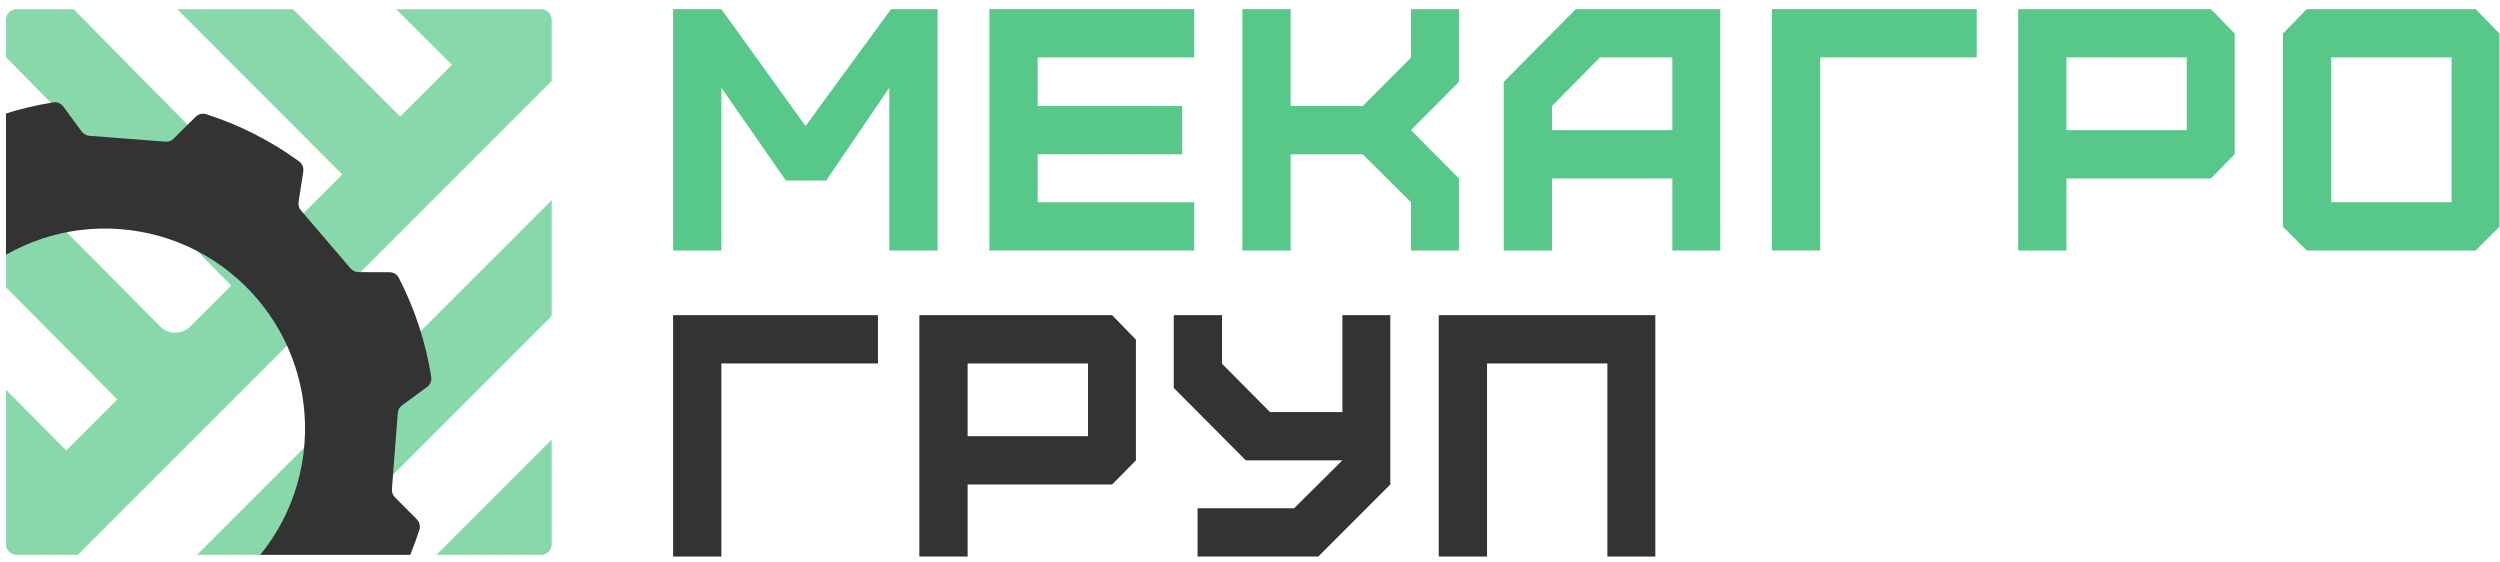
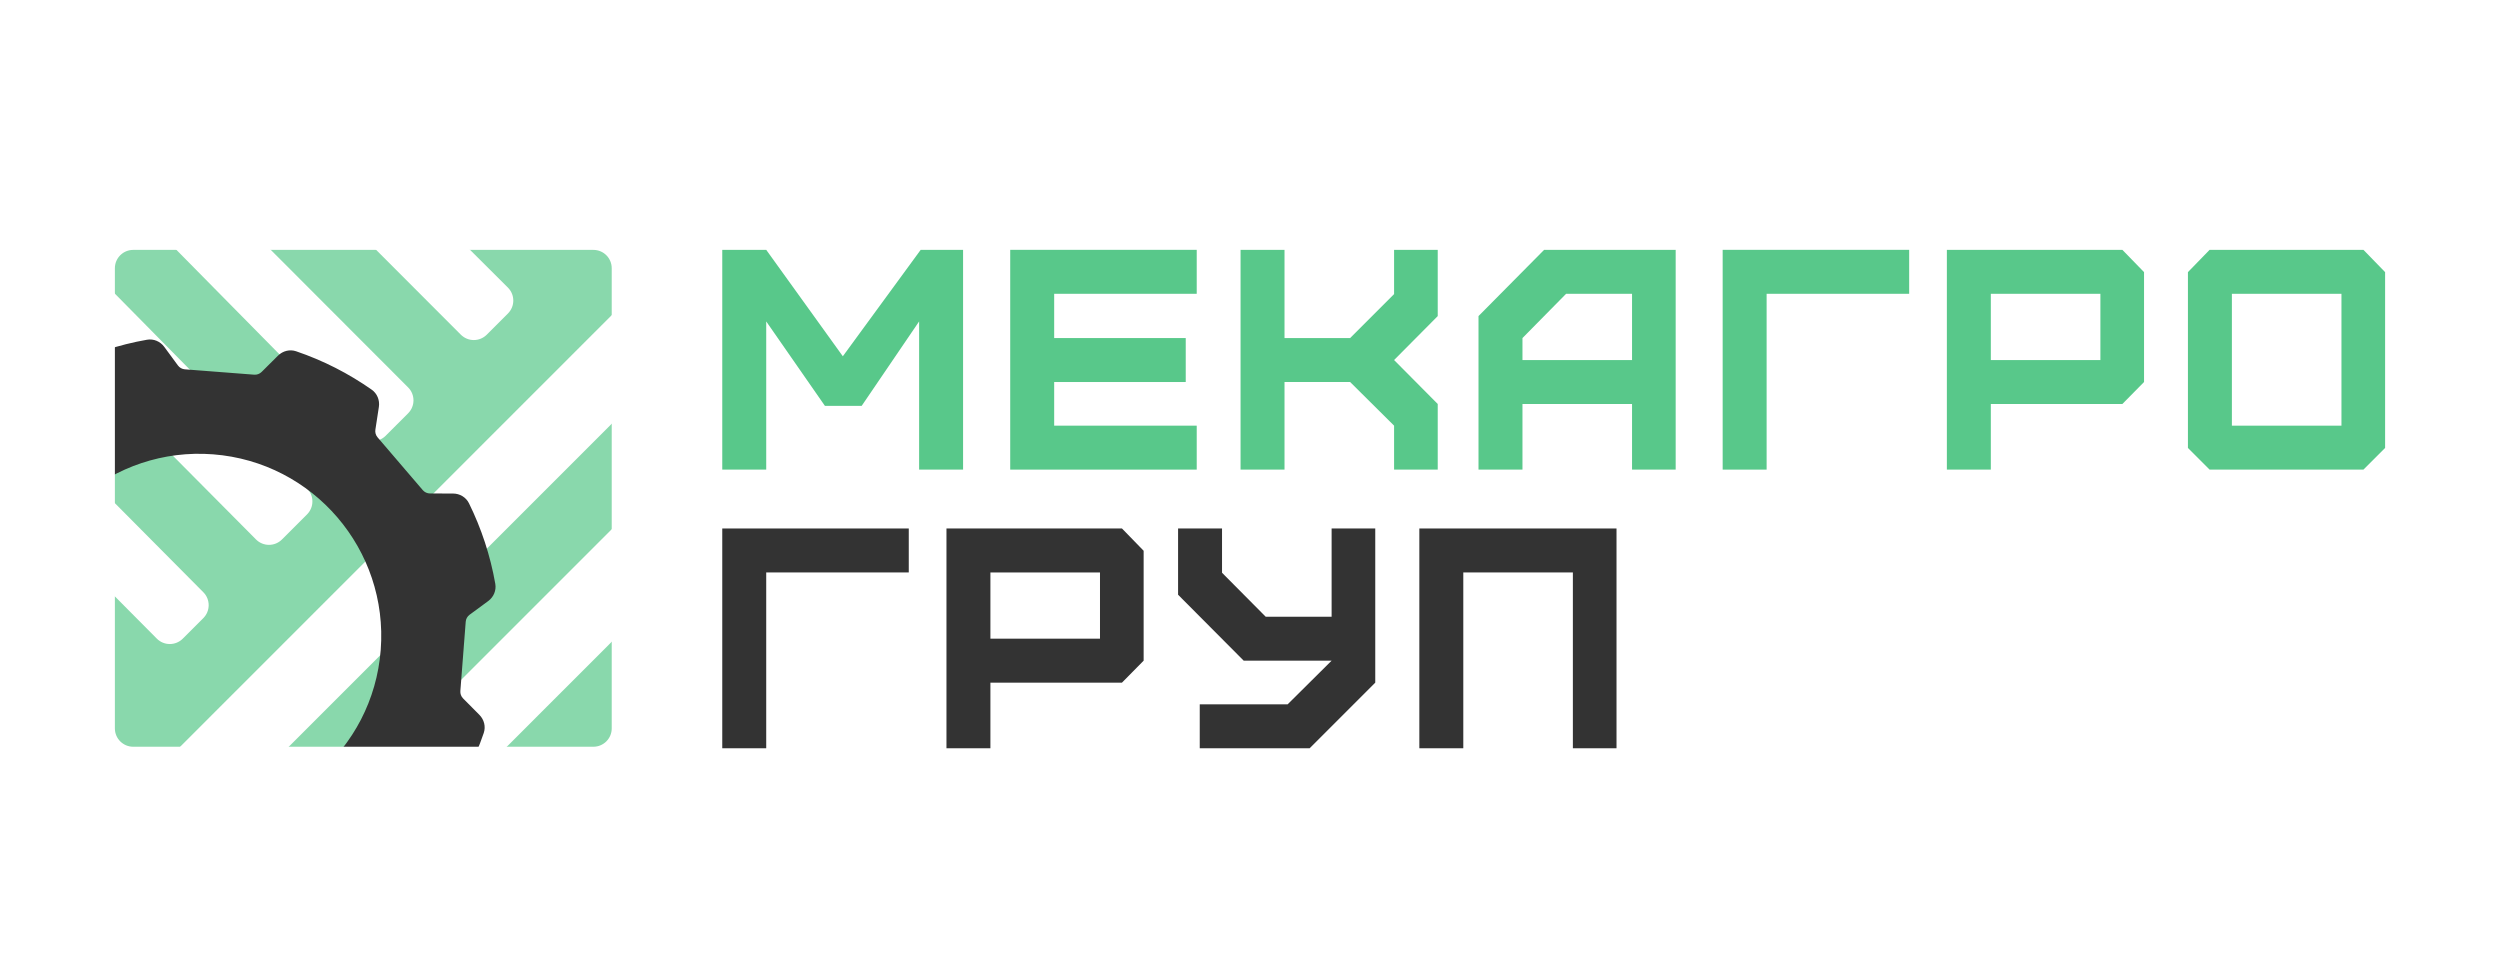
- <svg xmlns="http://www.w3.org/2000/svg" width="236" height="53" viewBox="0 0 236 53" fill="none">
-   <mask id="mask0_276_732" style="mask-type:alpha" maskUnits="userSpaceOnUse" x="0" y="0" width="53" height="53">
-     <rect x="0.564" y="0.866" width="51.515" height="51.515" rx="1" fill="#6BCD85" />
+ <svg xmlns="http://www.w3.org/2000/svg" width="273" height="105" viewBox="0 0 273 105" fill="none">
+   <mask id="mask0_457_50" style="mask-type:alpha" maskUnits="userSpaceOnUse" x="12" y="27" width="55" height="55">
+     <rect x="12.545" y="27.289" width="54.255" height="54.255" rx="2" fill="#6BCD85" />
  </mask>
-   <g mask="url(#mask0_276_732)">
-     <path fill-rule="evenodd" clip-rule="evenodd" d="M42.663 6.117L16.169 -20.288C15.386 -21.067 15.384 -22.334 16.164 -23.116L18.798 -25.759C19.578 -26.541 20.844 -26.544 21.627 -25.764L46.716 -0.76C47.497 0.019 48.762 0.018 49.542 -0.762L52.176 -3.397C52.958 -4.178 54.224 -4.178 55.005 -3.397L57.643 -0.758C58.425 0.023 58.425 1.289 57.644 2.07L-11.734 71.448C-12.515 72.229 -13.781 72.229 -14.563 71.448L-17.201 68.809C-17.982 68.028 -17.982 66.762 -17.201 65.981L-0.621 49.401C0.158 48.621 0.16 47.359 -0.616 46.577L-25.188 21.834C-25.967 21.05 -25.962 19.784 -25.179 19.006L-22.531 16.376C-21.747 15.598 -20.481 15.602 -19.702 16.386L6.255 42.524L11.072 37.707L-15.03 11.424C-15.808 10.64 -15.804 9.373 -15.02 8.595L-12.373 5.966C-11.589 5.187 -10.322 5.192 -9.544 5.975L15.125 30.816C15.905 31.602 17.175 31.604 17.959 30.821L21.823 26.957L-3.876 0.901C-4.651 0.114 -4.643 -1.152 -3.856 -1.928L-1.199 -4.548C-0.413 -5.324 0.853 -5.315 1.629 -4.528L27.29 21.49L32.311 16.469L6 -9.881C5.22 -10.662 5.221 -11.928 6.002 -12.709L8.643 -15.346C9.425 -16.126 10.691 -16.125 11.471 -15.344L37.778 11.002L42.663 6.117ZM69.681 9.4C70.463 10.181 70.463 11.447 69.681 12.229L0.304 81.606C-0.477 82.387 -1.743 82.387 -2.524 81.606L-5.163 78.968C-5.944 78.186 -5.944 76.92 -5.163 76.139L64.215 6.762C64.996 5.98 66.262 5.98 67.043 6.762L69.681 9.4ZM82.94 18.745C83.721 19.526 83.721 20.792 82.94 21.573L13.563 90.951C12.782 91.732 11.515 91.732 10.734 90.951L8.096 88.312C7.315 87.531 7.315 86.265 8.096 85.484L77.473 16.106C78.254 15.325 79.521 15.325 80.302 16.106L82.94 18.745Z" fill="#58C88A" fill-opacity="0.7" />
-     <path fill-rule="evenodd" clip-rule="evenodd" d="M37.28 46.942L39.349 49.024C39.607 49.284 39.704 49.665 39.592 50.014C38.568 53.206 37.048 56.16 35.13 58.794C34.914 59.09 34.549 59.237 34.186 59.182L31.29 58.739C31.006 58.696 30.718 58.778 30.501 58.965L25.025 63.654C24.808 63.841 24.682 64.112 24.681 64.398L24.672 67.33C24.671 67.697 24.47 68.035 24.144 68.202C21.246 69.693 18.093 70.74 14.782 71.261C14.419 71.318 14.058 71.164 13.84 70.868L12.103 68.504C11.934 68.274 11.672 68.128 11.386 68.106L4.198 67.55C3.913 67.528 3.632 67.631 3.429 67.833L1.347 69.902C1.087 70.16 0.706 70.257 0.357 70.145C-2.835 69.121 -5.789 67.601 -8.423 65.683C-8.72 65.467 -8.866 65.102 -8.811 64.739L-8.368 61.843C-8.325 61.559 -8.407 61.272 -8.594 61.054L-13.284 55.578C-13.47 55.361 -13.741 55.235 -14.028 55.234L-16.959 55.225C-17.326 55.224 -17.664 55.023 -17.831 54.697C-19.322 51.799 -20.369 48.646 -20.89 45.335C-20.947 44.973 -20.793 44.611 -20.497 44.394L-18.133 42.656C-17.903 42.487 -17.757 42.225 -17.735 41.94L-17.179 34.751C-17.157 34.466 -17.261 34.185 -17.462 33.982L-19.531 31.9C-19.789 31.64 -19.886 31.259 -19.774 30.91C-18.75 27.718 -17.23 24.764 -15.312 22.13C-15.096 21.834 -14.731 21.687 -14.368 21.742L-11.472 22.185C-11.188 22.228 -10.901 22.146 -10.683 21.959L-5.207 17.27C-4.99 17.083 -4.864 16.812 -4.863 16.526L-4.854 13.594C-4.853 13.227 -4.652 12.889 -4.326 12.722C-1.428 11.231 1.725 10.184 5.036 9.663C5.398 9.606 5.76 9.76 5.977 10.056L7.715 12.42C7.884 12.65 8.146 12.796 8.432 12.818L15.62 13.374C15.905 13.396 16.186 13.293 16.389 13.091L18.471 11.022C18.731 10.764 19.112 10.667 19.461 10.779C22.653 11.803 25.607 13.323 28.241 15.241C28.538 15.457 28.684 15.822 28.629 16.185L28.186 19.081C28.143 19.365 28.225 19.652 28.412 19.87L33.101 25.346C33.288 25.563 33.559 25.689 33.845 25.69L36.777 25.699C37.144 25.7 37.481 25.901 37.649 26.227C39.14 29.125 40.187 32.278 40.708 35.589C40.765 35.951 40.611 36.313 40.315 36.531L37.951 38.268C37.721 38.437 37.575 38.699 37.553 38.985L36.997 46.173C36.975 46.458 37.078 46.739 37.28 46.942ZM8.453 59.293C18.853 60.097 27.936 52.319 28.74 41.919C29.544 31.519 21.765 22.437 11.366 21.632C0.966 20.828 -8.116 28.607 -8.921 39.006C-9.725 49.406 -1.946 58.489 8.453 59.293Z" fill="#333333" />
+   <g mask="url(#mask0_457_50)">
+     <path fill-rule="evenodd" clip-rule="evenodd" d="M55.466 34.235C56.248 33.453 56.247 32.185 55.463 31.404L28.904 4.934C28.121 4.155 28.119 2.888 28.899 2.106L31.823 -0.829C32.603 -1.611 33.869 -1.613 34.652 -0.833L61.226 25.651C62.007 26.43 63.272 26.429 64.052 25.649L66.977 22.724C67.758 21.942 69.024 21.942 69.805 22.724L72.735 25.653C73.516 26.434 73.516 27.7 72.735 28.481L-0.484 101.7C-1.265 102.481 -2.531 102.481 -3.312 101.7L-6.241 98.77C-7.022 97.989 -7.022 96.723 -6.241 95.942L11.371 78.33C12.15 77.55 12.152 76.288 11.376 75.506L-14.653 49.296C-15.431 48.512 -15.427 47.246 -14.643 46.468L-11.704 43.548C-10.92 42.77 -9.654 42.775 -8.875 43.558L17.124 69.738C17.904 70.524 19.174 70.526 19.957 69.743L22.202 67.499C22.981 66.719 22.983 65.457 22.207 64.675L-3.954 38.332C-4.733 37.548 -4.728 36.282 -3.945 35.504L-1.005 32.584C-0.221 31.806 1.045 31.81 1.823 32.594L27.955 58.907C28.735 59.693 30.005 59.695 30.788 58.912L33.529 56.172C34.306 55.394 34.31 54.136 33.539 53.353L7.793 27.249C7.018 26.463 7.027 25.196 7.813 24.421L10.762 21.512C11.549 20.736 12.815 20.745 13.591 21.531L39.277 47.575C40.057 48.366 41.331 48.37 42.115 47.585L44.566 45.134C45.347 44.353 45.348 43.088 44.568 42.307L18.194 15.895C17.414 15.113 17.415 13.847 18.196 13.066L21.128 10.139C21.91 9.359 23.176 9.36 23.956 10.141L50.323 36.547C51.104 37.329 52.371 37.329 53.153 36.548L55.466 34.235ZM85.413 36.352C86.194 37.133 86.194 38.399 85.413 39.18L12.195 112.398C11.414 113.179 10.148 113.179 9.366 112.398L6.437 109.469C5.656 108.688 5.656 107.422 6.437 106.641L79.655 33.422C80.436 32.641 81.703 32.641 82.484 33.422L85.413 36.352ZM99.377 46.193C100.158 46.974 100.158 48.24 99.377 49.022L26.159 122.24C25.378 123.021 24.112 123.021 23.331 122.24L20.401 119.311C19.62 118.53 19.62 117.263 20.401 116.482L93.62 43.264C94.401 42.483 95.667 42.483 96.448 43.264L99.377 46.193Z" fill="#58C88A" fill-opacity="0.7" />
+     <path d="M30.359 38.835C30.88 38.318 31.643 38.123 32.337 38.359C35.312 39.37 38.083 40.792 40.591 42.553C41.191 42.975 41.483 43.707 41.373 44.432L40.991 46.926C40.946 47.224 41.033 47.527 41.229 47.756L46.168 53.523C46.364 53.752 46.651 53.885 46.952 53.886L49.475 53.894C50.209 53.896 50.886 54.298 51.211 54.955C52.565 57.704 53.545 60.661 54.087 63.756C54.213 64.478 53.902 65.203 53.311 65.637L51.276 67.133C51.033 67.311 50.88 67.587 50.857 67.888L50.271 75.459C50.248 75.759 50.357 76.055 50.569 76.268L52.35 78.062C52.867 78.582 53.062 79.345 52.826 80.039C51.815 83.013 50.393 85.785 48.632 88.292C48.21 88.893 47.478 89.185 46.753 89.074L44.259 88.693C43.961 88.648 43.658 88.734 43.429 88.93L37.662 93.87C37.433 94.066 37.3 94.352 37.299 94.653L37.292 97.178C37.29 97.911 36.888 98.589 36.23 98.913C33.482 100.268 30.524 101.247 27.43 101.789C26.707 101.916 25.983 101.605 25.549 101.014L24.052 98.978C23.874 98.735 23.598 98.582 23.297 98.558L15.727 97.973C15.427 97.95 15.131 98.059 14.917 98.272L13.124 100.053C12.604 100.57 11.841 100.765 11.147 100.529C8.172 99.518 5.4 98.095 2.893 96.334C2.292 95.913 2 95.181 2.111 94.456L2.492 91.962C2.538 91.664 2.451 91.361 2.255 91.131L-2.684 85.364C-2.881 85.135 -3.167 85.003 -3.468 85.002L-5.992 84.994C-6.725 84.992 -7.403 84.59 -7.727 83.932C-9.082 81.184 -10.061 78.226 -10.603 75.132C-10.729 74.409 -10.419 73.685 -9.827 73.251L-7.792 71.755C-7.549 71.576 -7.396 71.301 -7.373 71L-6.788 63.429C-6.764 63.129 -6.873 62.833 -7.085 62.619L-8.866 60.827C-9.383 60.307 -9.579 59.544 -9.343 58.849C-8.331 55.875 -6.909 53.103 -5.148 50.595C-4.727 49.995 -3.995 49.703 -3.269 49.814L-0.776 50.195C-0.478 50.24 -0.174 50.153 0.055 49.957L5.822 45.018C6.051 44.822 6.183 44.536 6.184 44.234L6.192 41.71C6.194 40.977 6.595 40.299 7.253 39.974C10.002 38.62 12.959 37.641 16.054 37.099C16.776 36.973 17.5 37.284 17.935 37.875L19.431 39.91C19.61 40.153 19.885 40.306 20.186 40.33L27.756 40.915C28.057 40.938 28.353 40.83 28.567 40.617L30.359 38.835ZM23.276 49.613C12.323 48.766 2.758 56.958 1.91 67.911C1.063 78.864 9.255 88.43 20.208 89.277C31.161 90.124 40.727 81.931 41.574 70.978C42.421 60.025 34.228 50.46 23.276 49.613Z" fill="#333333" />
  </g>
-   <path d="M140.376 52.539H135.818V29.751H156.262V52.539H151.737V34.309H140.376V52.539Z" fill="#333333" />
-   <path d="M113.049 52.539V47.981H122.164L126.722 43.456H117.606L110.803 36.62V29.751H115.36V34.341L119.885 38.899H126.722V29.751H131.246V45.735L124.443 52.539H113.049Z" fill="#333333" />
-   <path d="M91.345 41.177H102.706V34.309H91.345V41.177ZM91.345 52.539H86.787V29.751H104.985L107.231 32.062V43.456L104.985 45.735H91.345V52.539Z" fill="#333333" />
-   <path d="M68.099 52.539H63.541V29.751H82.878V34.309H68.099V52.539Z" fill="#333333" />
-   <path d="M220.065 19.09H231.427V5.418H220.065V19.09ZM233.705 23.648H217.754L215.508 21.402V3.172L217.754 0.86H233.705L235.952 3.172V21.402L233.705 23.648Z" fill="#58C88A" />
-   <path d="M195.071 12.287H206.432V5.418H195.071V12.287ZM195.071 23.648H190.514V0.86H208.711L210.957 3.172V14.566L208.711 16.844H195.071V23.648Z" fill="#58C88A" />
-   <path d="M171.825 23.648H167.268V0.86H186.605V5.418H171.825V23.648Z" fill="#58C88A" />
-   <path d="M146.509 12.287H157.87V5.418H151.034L146.509 10.008V12.287ZM146.509 23.648H141.951V7.729L148.755 0.86H162.395V23.648H157.87V16.844H146.509V23.648Z" fill="#58C88A" />
-   <path d="M121.837 23.648H117.279V0.86H121.837V10.008H128.641L133.198 5.45V0.86H137.723V7.729L133.198 12.287L137.723 16.844V23.648H133.198V19.09L128.641 14.566H121.837V23.648Z" fill="#58C88A" />
-   <path d="M112.735 23.648H93.398V0.86H112.735V5.418H97.956V10.008H111.596V14.566H97.956V19.09H112.735V23.648Z" fill="#58C88A" />
-   <path d="M68.099 23.648H63.541V0.86H68.099L76.042 11.896L84.115 0.86H88.51V23.648H83.952V8.283L77.995 17.04H74.186L68.099 8.283V23.648Z" fill="#58C88A" />
+   <path d="M159.792 81.71H154.992V57.71H176.523V81.71H171.758V62.51H159.792V81.71Z" fill="#333333" />
+   <path d="M131.012 81.71V76.91H140.612L145.412 72.144H135.812L128.646 64.944V57.71H133.446V62.544L138.212 67.344H145.412V57.71H150.178V74.544L143.012 81.71H131.012Z" fill="#333333" />
+   <path d="M108.153 69.744H120.119V62.51H108.153V69.744ZM108.153 81.71H103.354V57.71H122.519L124.885 60.144V72.144L122.519 74.544H108.153V81.71Z" fill="#333333" />
+   <path d="M83.671 81.71H78.871V57.71H99.237V62.51H83.671V81.71Z" fill="#333333" />
+   <path d="M243.722 46.482H255.687V32.082H243.722V46.482ZM258.087 51.282H241.288L238.922 48.916V29.716L241.288 27.282H258.087L260.453 29.716V48.916L258.087 51.282Z" fill="#58C88A" />
+   <path d="M217.398 39.316H229.363V32.082H217.398V39.316ZM217.398 51.282H212.598V27.282H231.763L234.129 29.716V41.716L231.763 44.116H217.398V51.282Z" fill="#58C88A" />
+   <path d="M192.915 51.282H188.115V27.282H208.481V32.082H192.915V51.282Z" fill="#58C88A" />
+   <path d="M166.253 39.316H178.219V32.082H171.019L166.253 36.916V39.316ZM166.253 51.282H161.453V34.516L168.619 27.282H182.984V51.282H178.219V44.116H166.253V51.282Z" fill="#58C88A" />
+   <path d="M140.269 51.282H135.469V27.282H140.269V36.916H147.434L152.234 32.117V27.282H157V34.516L152.234 39.316L157 44.116V51.282H152.234V46.482L147.434 41.716H140.269V51.282Z" fill="#58C88A" />
+   <path d="M130.682 51.282H110.316V27.282H130.682V32.082H115.116V36.916H129.482V41.716H115.116V46.482H130.682V51.282Z" fill="#58C88A" />
+   <path d="M83.671 51.282H78.871V27.282H83.671L92.037 38.905L100.539 27.282H105.168V51.282H100.368V35.099L94.094 44.322H90.082L83.671 35.099V51.282Z" fill="#58C88A" />
</svg>
